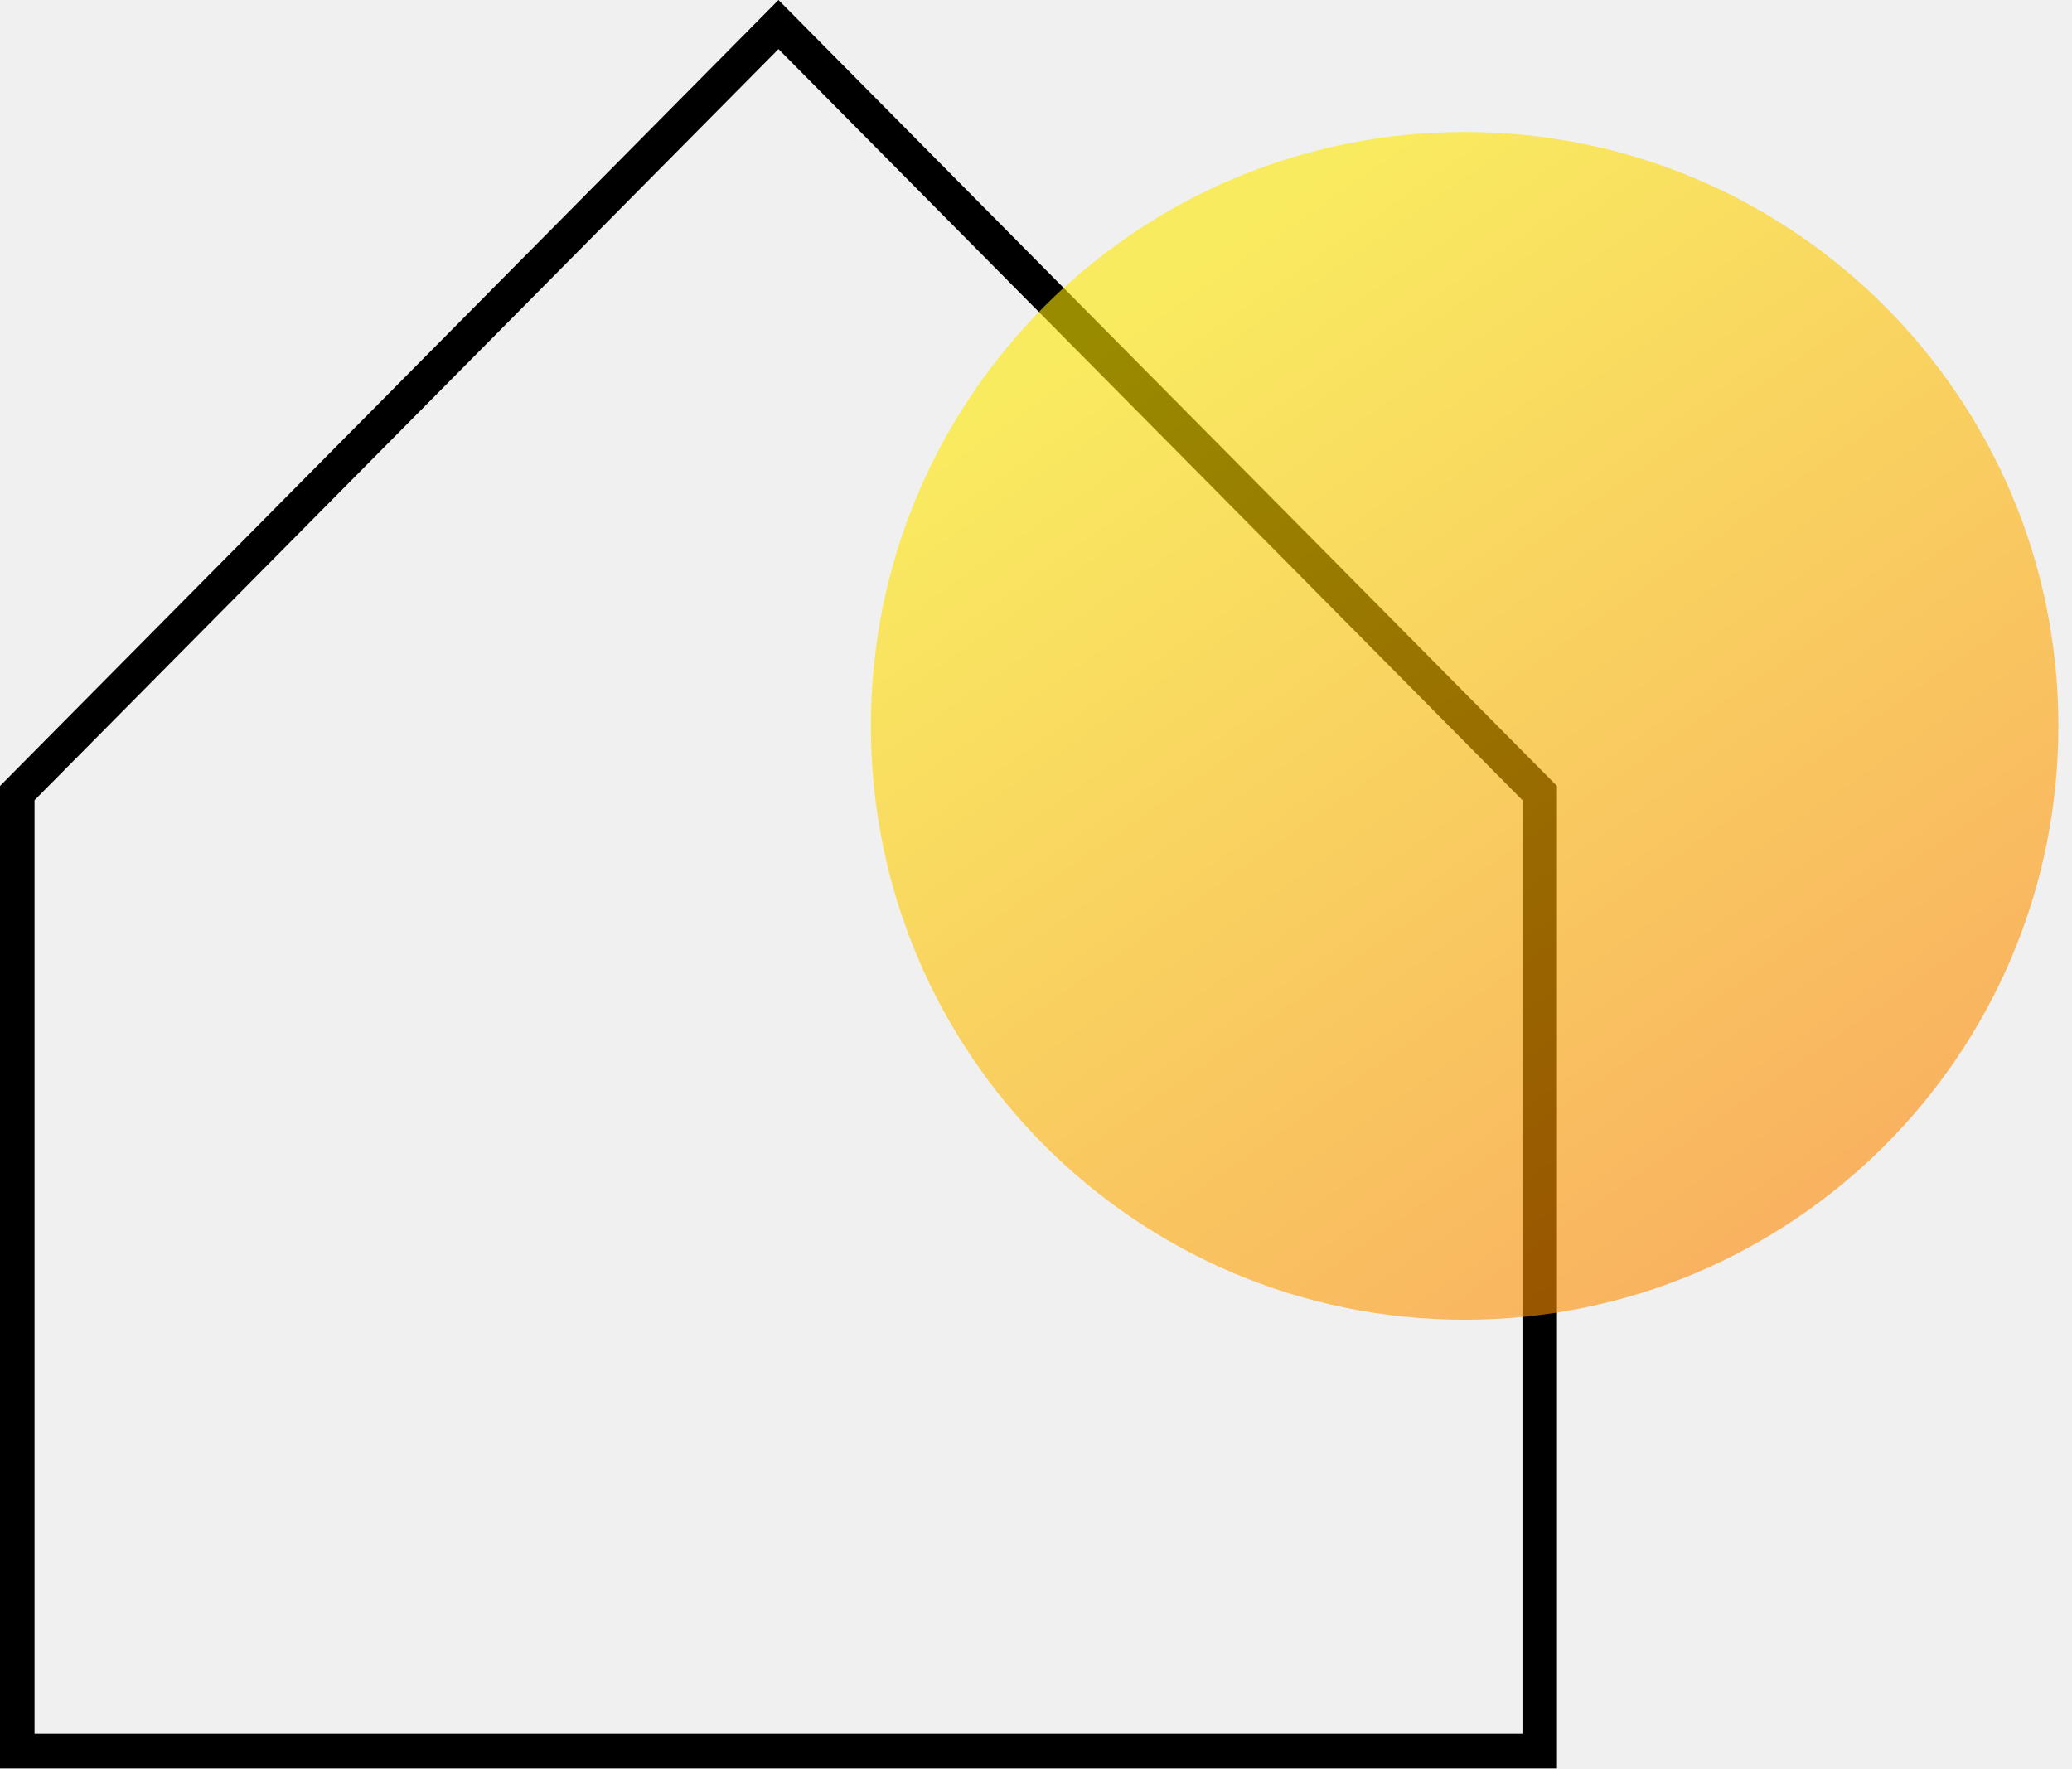
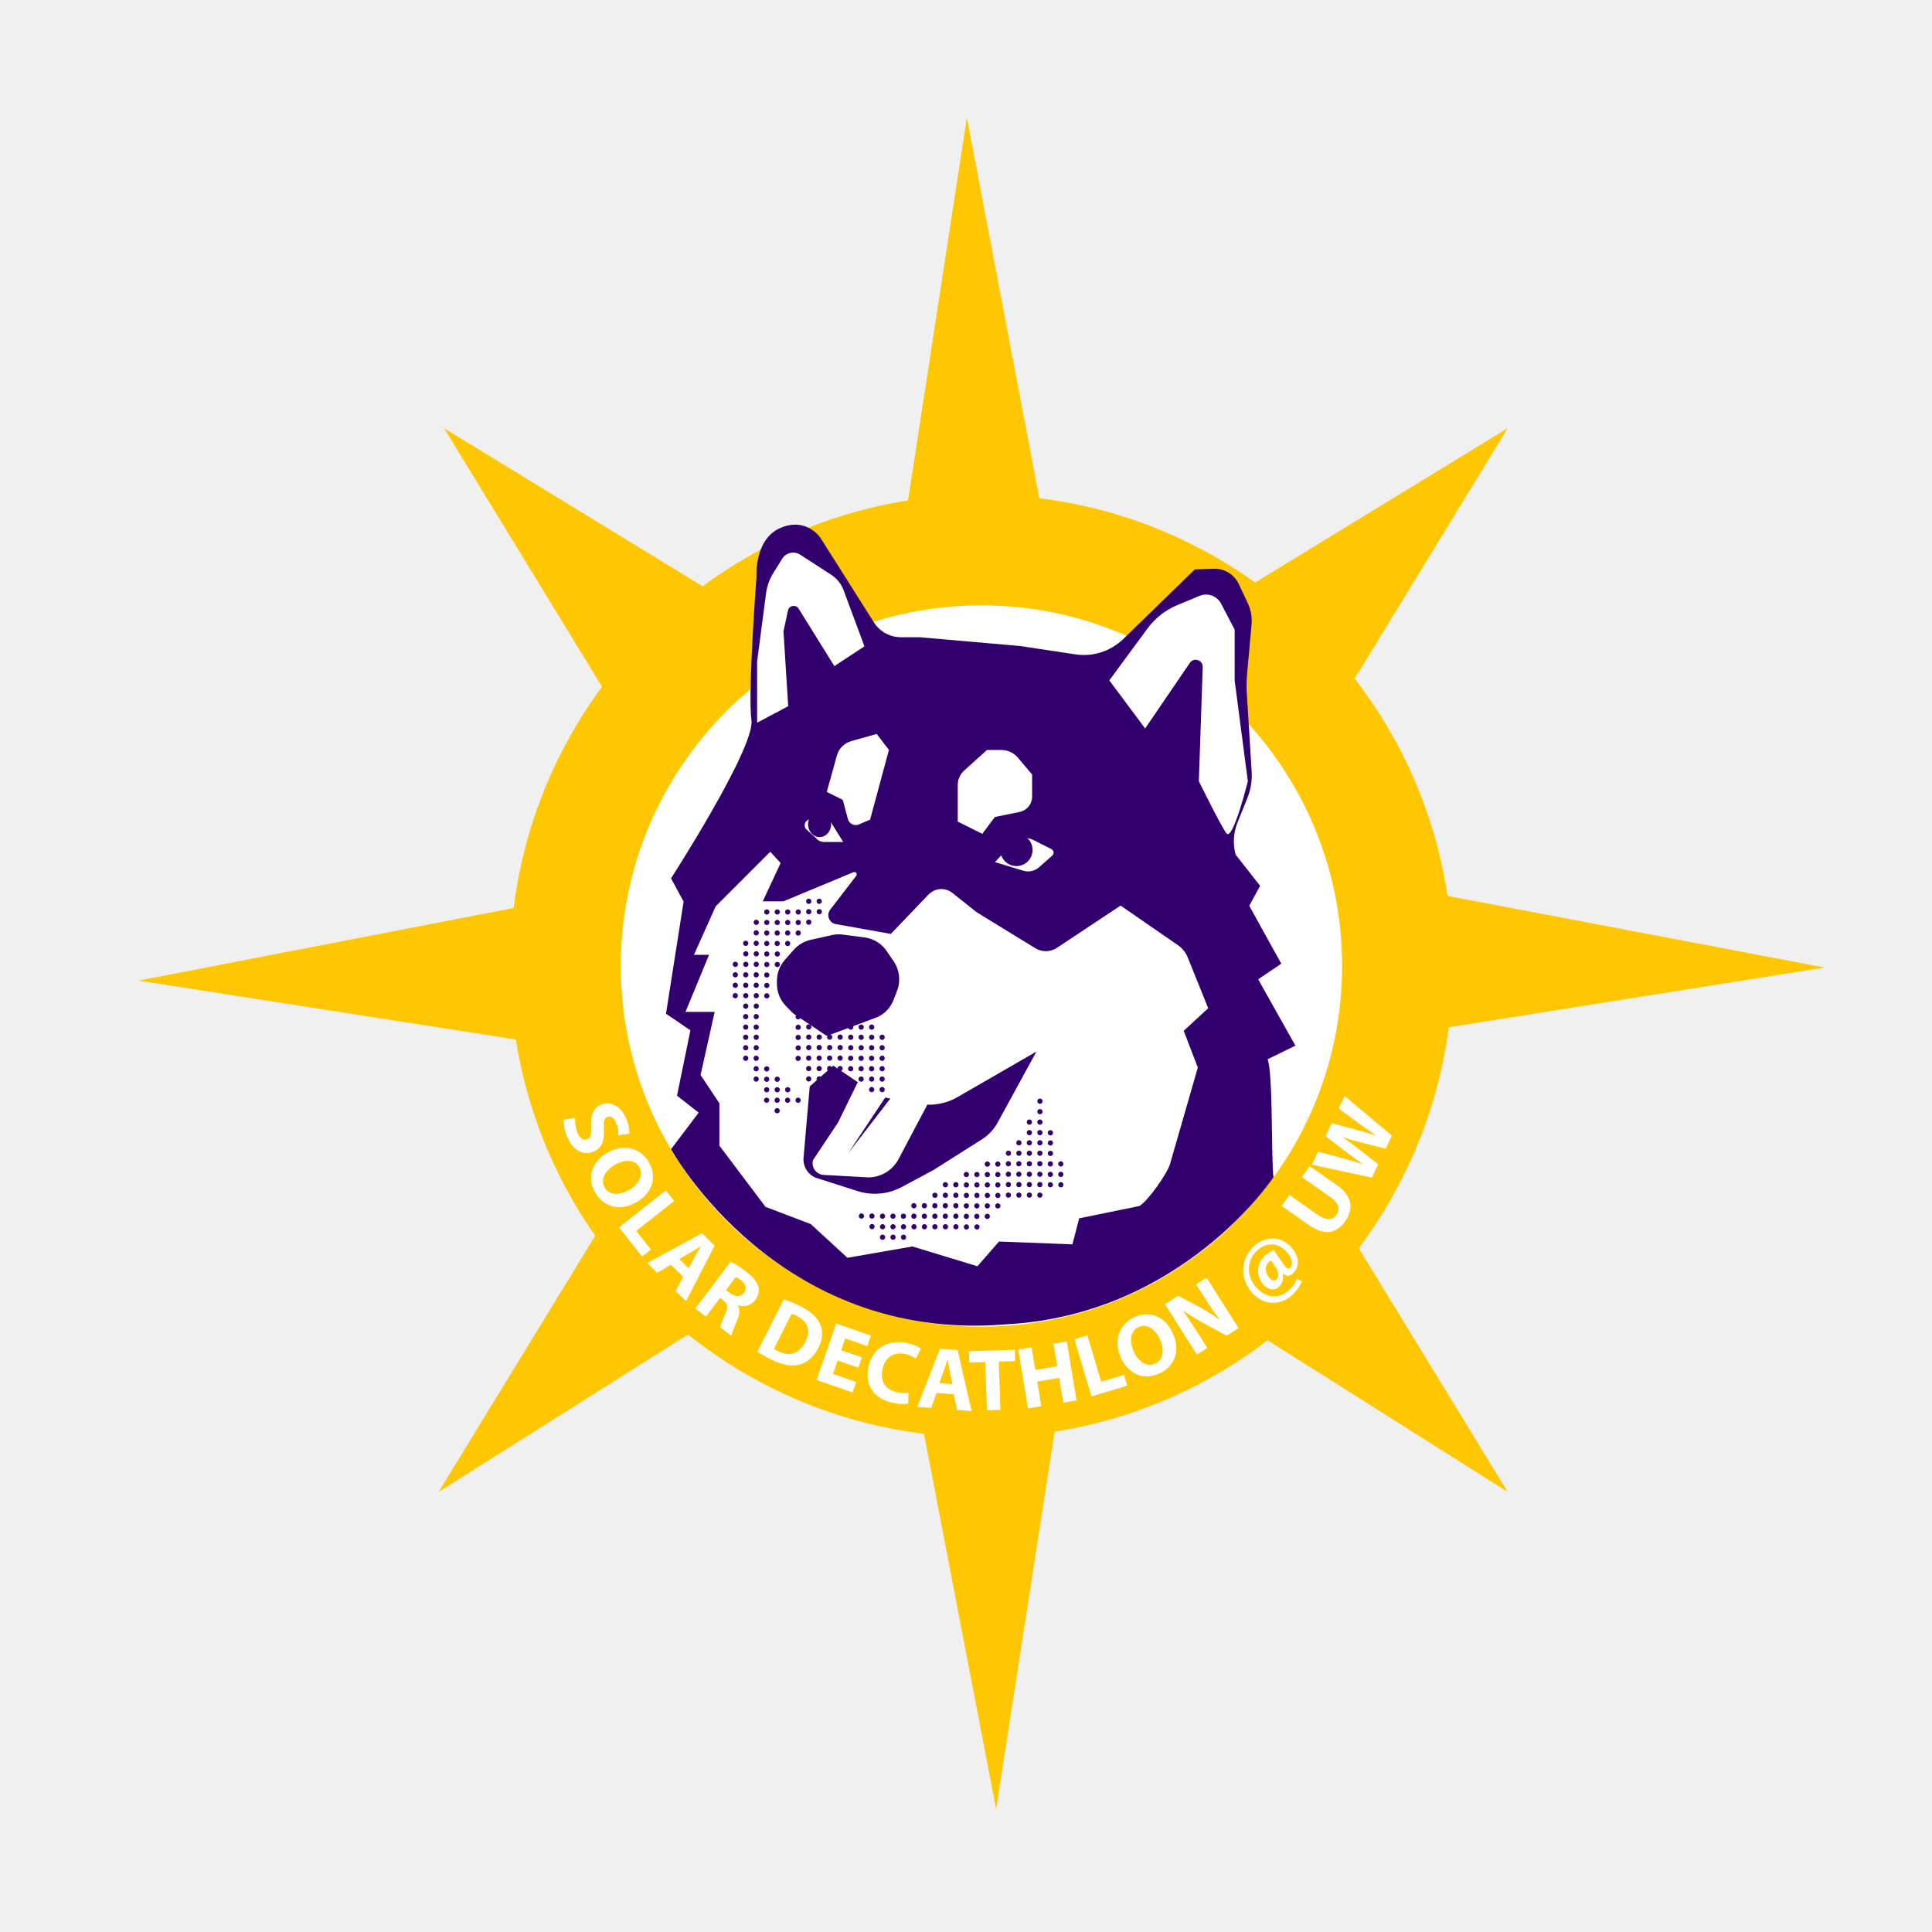
- <svg xmlns="http://www.w3.org/2000/svg" width="75" height="64" viewBox="0 0 75 64" fill="none">
-   <path d="M55.733 63.375H0.625V28.702L28.179 0.888L55.733 28.702V46.617V63.375Z" stroke="black" stroke-width="1.25" />
-   <ellipse cx="53.015" cy="26.269" rx="21.492" ry="21.492" transform="rotate(-180 53.015 26.2687)" fill="url(#paint0_linear_761_891)" fill-opacity="0.6" />
+ <svg xmlns="http://www.w3.org/2000/svg" version="1.1" viewBox="0 0 360 360">
  <defs>
-     <linearGradient id="paint0_linear_761_891" x1="63.922" y1="42.629" x2="40.665" y2="9.267" gradientUnits="userSpaceOnUse">
-       <stop offset="0.011" stop-color="#FFE700" />
-       <stop offset="1" stop-color="#FF8A00" />
-     </linearGradient>
+     <style>
+       .cls-1 {
+         fill: none;
+         stroke: #ffc700;
+         stroke-miterlimit: 10;
+         stroke-width: 30px;
+       }
+ 
+       .cls-2 {
+         fill: #32006e;
+       }
+ 
+       .cls-2, .cls-3, .cls-4, .cls-5 {
+         stroke-width: 0px;
+       }
+ 
+       .cls-3 {
+         fill: #4b2e83;
+       }
+ 
+       .cls-4 {
+         fill: #fff;
+       }
+ 
+       .cls-5 {
+         fill: #ffc700;
+       }
+     </style>
  </defs>
+   <g id="Layer_1" data-name="Layer 1">
+     <g>
+       <path class="cls-5" d="M182.21,112.42c5.32,0,10.5.55,15.48,1.58l-17.53-92.08-14.17,92.24c5.21-1.13,10.64-1.73,16.22-1.73Z" />
+       <path class="cls-5" d="M339.97,180.28l-88.21-16.75c1.33,5.1,2.03,10.43,2.03,15.91,0,5.09-.61,10.06-1.76,14.83l87.94-13.98Z" />
+       <path class="cls-5" d="M182.21,246.45c-4.89,0-9.67-.46-14.28-1.34l17.68,91.98,14.38-92.73c-5.69,1.36-11.64,2.09-17.78,2.09Z" />
+       <path class="cls-5" d="M110.62,179.43c0-4.59.49-9.07,1.43-13.4l-86.26,16.69,87.12,13.6c-1.5-5.4-2.29-11.05-2.29-16.89Z" />
+     </g>
+     <g>
+       <path class="cls-5" d="M216.6,119.11c10.47,5.73,19.26,14.12,25.48,24.26l38.86-63.59-64.35,39.33Z" />
+       <path class="cls-5" d="M149.08,120.34l-66.34-40.55,40.99,67.07c5.88-10.98,14.67-20.17,25.35-26.52Z" />
+       <path class="cls-5" d="M122.67,211.02l-40.94,66.98,65.11-41.11c-10.16-6.34-18.53-15.27-24.18-25.87Z" />
+       <path class="cls-5" d="M217.83,238.15l63.11,39.85-38.8-63.49c-5.98,9.78-14.36,17.92-24.31,23.64Z" />
+     </g>
+     <path class="cls-2" d="M197.1,242.12c-2.85,0-5.71-.04-8.56.17-1.43.11-2.87.21-4.3.21-.72,0-1.44-.05-2.15.02-.41.04-.82.1-1.21.2-.17.05-.34.09-.51.14-.3.07-.34.08-.11.02-1.35.06-2.5,1.11-2.5,2.5,0,1.31,1.14,2.56,2.5,2.5.78-.03,1.45-.3,2.21-.4.28-.04,1.25.02,1.78.02,1.44,0,2.87-.1,4.3-.21,2.85-.21,5.7-.16,8.56-.17,1.35,0,2.5-1.15,2.5-2.5s-1.14-2.5-2.5-2.5h0Z" />
+     <path class="cls-2" d="M199.58,247.6c-.25.04-.22.03.01,0,.36-.05.66-.07.99-.17.56-.18,1.01-.46,1.46-.85.24-.21.43-.45.65-.67.11-.11.22-.21.34-.32.49-.43-.18.06.14-.1.59-.31,1.14-.67,1.75-.95.16-.07.3-.13.06-.03.18-.08.36-.15.55-.22.36-.15.72-.29,1.08-.44.32-.13.65-.27.97-.39.17-.07.4-.11.54-.2.24-.15-.26-.02.03-.03.83-.02,1.59-.19,2.36-.47.18-.06.37-.1.54-.18.3-.13-.31,0,.04,0,.65-.01,1.28-.16,1.86-.44s1.1-.77,1.62-1.16c1.04-.79,1.69-2.19.9-3.42-.66-1.03-2.3-1.74-3.42-.9-.26.19-.51.39-.77.58-.15.11-.32.22-.46.35s-.5.23.09.07c.66-.18.12-.07-.06-.06-.3.03-.6.06-.9.12-.34.07-.66.19-.98.31-.14.05-.29.1-.43.15-.2.07-.28.07-.02.04-.5.05-1,.05-1.5.16-.68.15-1.34.49-1.99.75-1.35.54-2.75,1.04-3.99,1.8-.67.41-1.33.9-1.89,1.45-.1.1-.2.21-.29.32-.14.15-.59.48,0,.12.05-.03.66-.23.39-.17-.33.07-.67.08-1,.14-1.29.23-2.14,1.87-1.75,3.08.45,1.39,1.69,1.99,3.08,1.75h0Z" />
+     <g id="Layer_11" data-name="Layer 11">
+       <path class="cls-2" d="M177.79,242.21c-.74.14.42.02-.32.04-.21,0-.41.02-.62.01s-.41-.02-.62-.03c-.77-.06.43.11-.33-.05-.91-.19-1.81-.44-2.69-.73-1-.33-2.23-.91-3.28-.57-1.86.6-2.32,2.63-1.39,4.19l-.34-1.26.03-.3.64-1.1c-.31.39-.74.68-1.12,1-.83.68-.93,2.16-.39,3.03,1.08,1.73,2.88,1.36,4.58,1.2,1.27-.12,2.54-.24,3.81-.21.31,0,.61.02.91.05.09,0,1.04.11.62.06.6.08,1.19.18,1.79.27,1.41.21,2.82.4,4.24.3,1.3-.09,2.56-1.08,2.5-2.5-.06-1.27-1.1-2.6-2.5-2.5-.6.04-1.19.04-1.79,0-.26-.02-.51-.05-.77-.07-.58-.06.17.03-.36-.05-1.28-.2-2.57-.42-3.86-.51-1.14-.08-2.28-.03-3.41.07-.57.05-1.14.1-1.71.16-.26.02-.53.05-.79.07-.18.02-.35.03-.53.04-.4.01-.35.03.14.06l1.49,1.15-.06-.1-.39,3.03c.64-.53,1.3-1.01,1.64-1.8.19-.45.29-.83.27-1.33,0-.45-.12-.87-.34-1.26-.13-.23-.11-.17.07.19l-.25,1.93.08-.11-2.16,1.24c-.25,0-.36-.07-.06.04.15.05.3.09.45.14.34.11.68.23,1.02.34.68.22,1.37.43,2.08.59,1.69.38,3.34.46,5.05.13,1.29-.25,2.14-1.86,1.75-3.08-.44-1.37-1.7-2.01-3.08-1.75h0Z" />
+       <circle class="cls-4" cx="184.62" cy="179.34" r="71.71" />
+     </g>
+     <path class="cls-5" d="M182.88,92.18c-48.42,0-87.82,39.4-87.82,87.82s39.4,87.82,87.82,87.82,87.82-39.4,87.82-87.82-39.4-87.82-87.82-87.82ZM182.88,247.2c-37.05,0-67.2-30.14-67.2-67.2s30.14-67.2,67.2-67.2,67.2,30.14,67.2,67.2-30.14,67.2-67.2,67.2Z" />
+     <path class="cls-5" d="M168.42,263.09" />
+     <path class="cls-1" d="M245.93,185.58" />
+     <path class="cls-3" d="M208.01,200.31c1.06-2.23,2.71-4.12,3.74-6.37s1.6-4.83.72-7.23c-.99-2.72-3.59-4.25-6.26-5.03-2.93-.86-5.79.63-8.49,1.6-1.23.44-2.18,1.72-1.75,3.08.39,1.21,1.76,2.22,3.08,1.75,1.06-.38,2.13-.76,3.19-1.14.52-.18,1.03-.36,1.56-.51.63-.17-.26-.04.4-.06.6-.02-.16-.11.42.04.85.22,1.64.59,2.56,1.15.55.33-.15-.2.24.2.43.44-.18-.39.12.13.06.1.31.66.11.13.07.19.13.39.18.59.04.15.07.74.04.16.01.21.02.42.02.64s-.02.43-.04.64c.05-.45,0-.02-.06.18s-.11.41-.17.62c-.03.08-.25.69-.1.31-.19.47-.44.92-.69,1.36-1.01,1.78-2.28,3.39-3.16,5.24-.56,1.18-.37,2.75.9,3.42,1.11.59,2.82.36,3.42-.9h0Z" />
+     <g>
+       <path class="cls-4" d="M107.18,208.29c-.07.75.03,1.85.45,2.84.45,1.06,1.13,1.44,1.81,1.15.63-.27.79-.91.7-2.32-.12-1.96.33-3.48,1.82-4.11,1.74-.74,3.69.15,4.72,2.56.5,1.17.62,2.11.6,2.83l-2.07.28c.02-.49,0-1.35-.43-2.34-.43-1.01-1.1-1.29-1.62-1.07-.65.28-.7.96-.63,2.51.1,2.1-.49,3.34-1.93,3.96-1.71.73-3.73.05-4.93-2.77-.49-1.16-.67-2.45-.6-3.16l2.11-.35Z" />
+       <path class="cls-4" d="M118.74,223.92c-3.13,1.87-6.15,1.11-7.82-1.68-1.69-2.83-.54-5.77,2.18-7.4,2.85-1.7,6.09-1.15,7.77,1.67,1.75,2.93.51,5.84-2.13,7.42ZM114.5,217.1c-1.87,1.12-2.66,2.78-1.8,4.22.87,1.46,2.75,1.47,4.6.36,1.72-1.03,2.7-2.72,1.82-4.2-.87-1.46-2.76-1.49-4.62-.38Z" />
+       <path class="cls-4" d="M124.06,221.82l1.56,1.97-7.07,5.58,2.74,3.47-1.65,1.31-4.3-5.44,8.72-6.89Z" />
+       <path class="cls-4" d="M125.01,235.68l-2.56,1.49-1.85-1.82,10.21-5.55,2.35,2.31-5.33,10.35-1.93-1.9,1.39-2.64-2.28-2.24ZM128.33,236.32l1.16-2.17c.32-.6.77-1.34,1.1-1.92l-.02-.02c-.57.35-1.29.84-1.87,1.17l-2.13,1.22,1.75,1.72Z" />
+       <path class="cls-4" d="M136.15,235.08c.73.38,1.74,1.01,2.81,1.82,1.32.99,2.09,1.89,2.35,2.87.21.82.04,1.66-.58,2.48-.85,1.13-2.24,1.3-3.21,1l-.03.04c.43.71.33,1.56-.06,2.55-.48,1.21-1.09,2.57-1.17,3.05l-2.06-1.55c.06-.36.37-1.24.95-2.53.59-1.3.44-1.87-.38-2.51l-.6-.45-2.62,3.49-1.99-1.5,6.59-8.76ZM135.27,240.39l.79.59c1,.75,1.97.69,2.56-.08.61-.81.37-1.65-.55-2.34-.48-.36-.79-.54-.96-.61l-1.84,2.45Z" />
+       <path class="cls-4" d="M146.06,242.11c.89.28,2.01.74,3.13,1.31,1.88.95,2.94,1.92,3.53,3.11.64,1.29.68,2.83-.2,4.58-.96,1.9-2.31,2.87-3.67,3.2-1.48.35-3.29-.04-5.23-1.02-1.17-.59-1.96-1.07-2.48-1.43l4.91-9.75ZM144.22,251.34c.18.14.49.3.76.43,2.02,1.04,3.93.59,5.12-1.79,1.04-2.06.38-3.75-1.55-4.72-.49-.25-.84-.37-1.06-.43l-3.27,6.5Z" />
+       <path class="cls-4" d="M159.96,254.86l-3.87-1.34-.87,2.5,4.32,1.5-.68,1.95-6.7-2.33,3.65-10.51,6.47,2.25-.68,1.94-4.1-1.42-.76,2.19,3.87,1.34-.67,1.93Z" />
+       <path class="cls-4" d="M169.23,261.54c-.49.12-1.57.15-2.88-.13-3.76-.82-5.2-3.59-4.53-6.69.8-3.71,3.9-5.18,7.19-4.47,1.28.28,2.2.74,2.57,1.06l-.92,1.84c-.44-.32-1.1-.67-1.98-.86-1.94-.42-3.72.43-4.24,2.85-.47,2.18.52,3.83,2.71,4.3.75.16,1.6.19,2.13.09l-.05,2.01Z" />
+       <path class="cls-4" d="M174.51,259.56l-1,2.79-2.59-.2,4.24-10.83,3.28.25,2.6,11.36-2.7-.21-.63-2.91-3.19-.25ZM177.47,257.91l-.51-2.41c-.14-.67-.27-1.52-.39-2.18h-.03c-.21.64-.44,1.47-.67,2.1l-.84,2.3,2.45.19Z" />
+       <path class="cls-4" d="M183.61,253.79l-3,.1-.07-2.11,8.55-.28.07,2.11-3.04.1.29,9-2.51.08-.29-9Z" />
+       <path class="cls-4" d="M192.22,251.05l.7,4.22,4.09-.67-.7-4.22,2.48-.41,1.81,10.97-2.48.41-.76-4.59-4.09.67.76,4.59-2.48.41-1.81-10.97,2.48-.41Z" />
+       <path class="cls-4" d="M200.21,249.54l2.41-.72,2.58,8.64,4.24-1.27.6,2.02-6.65,1.99-3.19-10.66Z" />
+       <path class="cls-4" d="M218.54,248.44c1.47,3.34.34,6.24-2.64,7.55-3.02,1.33-5.8-.18-7.07-3.08-1.34-3.04-.38-6.18,2.61-7.5,3.12-1.37,5.86.21,7.1,3.03ZM211.25,251.8c.88,1.99,2.43,2.99,3.97,2.31,1.55-.68,1.8-2.54.93-4.52-.81-1.83-2.36-3.02-3.95-2.32-1.56.69-1.82,2.56-.95,4.54Z" />
+       <path class="cls-4" d="M223.02,252.41l-5.95-9.39,2.47-1.57,4.13,2.21c1.19.63,2.48,1.46,3.57,2.25l.03-.03c-.92-1.16-1.76-2.4-2.66-3.82l-1.73-2.74,1.95-1.24,5.95,9.4-2.22,1.41-4.3-2.34c-1.2-.66-2.58-1.47-3.73-2.29l-.04.04c.85,1.2,1.72,2.52,2.69,4.05l1.79,2.82-1.95,1.23Z" />
+       <path class="cls-4" d="M242.57,238.77c-.4,1.01-.92,1.7-1.77,2.51-1.98,1.89-5.08,2.14-7.32-.2-2.33-2.43-2.57-6.24.11-8.81,2.1-2.01,4.99-2,6.9,0,1.67,1.74,1.74,3.77.45,5-.56.54-1.25.62-1.9.06l-.03.03c.2.96-.02,1.78-.66,2.39-.77.74-1.89.7-2.83-.28-1.39-1.46-1.57-3.8.14-5.44.53-.5,1.25-.95,1.69-1.07l1.76,2.55c.55.81.95,1.06,1.29.74.53-.47.54-1.74-.77-3.11-1.49-1.56-3.63-1.79-5.48-.03-1.83,1.75-2.06,4.7.12,6.97,1.91,2,4.26,1.91,6.04.21.61-.58,1.13-1.33,1.38-2.03l.87.49ZM236.81,234.86c-.13.07-.27.16-.42.3-.79.75-.66,2.12.21,3.03.43.45.9.55,1.29.18.44-.42.37-1.43-.18-2.22l-.91-1.3Z" />
+       <path class="cls-4" d="M240.27,222.67l5.23,3.67c1.57,1.1,2.8,1.06,3.53.02.76-1.08.41-2.21-1.2-3.34l-5.23-3.67,1.44-2.06,5.11,3.58c2.81,1.97,3.15,4.32,1.48,6.71-1.61,2.3-3.83,2.74-6.72.71l-5.08-3.57,1.44-2.06Z" />
+       <path class="cls-4" d="M255.61,219.43l-11.17-2.4,1.16-2.43,4.5,1.21c1.3.35,2.7.77,3.79,1.09v-.03c-1-.68-2.09-1.49-3.21-2.34l-3.7-2.82,1.15-2.41,4.62,1.22c1.27.34,2.43.68,3.61,1.07v-.03c-1.03-.69-2.09-1.46-3.19-2.25l-3.72-2.77,1.1-2.31,8.81,7.37-1.17,2.45-4.73-1.2c-1.1-.28-2.12-.57-3.32-.99v.03c1.04.71,1.91,1.32,2.81,2.05l3.86,3.01-1.18,2.49Z" />
+     </g>
+   </g>
+   <g id="Black">
+     <path class="cls-2" d="M125.03,214.15l5.16-6.83-4.04-3.16,2.5-12.17-4.55-3.1,3.28-20.89-2.34-4.33s15.68-24.34,14.98-29.48c-.7-5.15.94-26.68.94-26.68,0,0-.47-7.02,4.45-9.13,4.91-2.11,7.49,1.87,7.49,1.87l9.95,15.73c1.09,1.72,2.98,2.76,5.02,2.76h3.52l18.72,1.64,10.25,1.55c3.28.5,6.59-.57,8.97-2.88l13.31-12.95,3.51-.12c1.99-.07,3.84,1.06,4.69,2.86l1.67,3.56c.58,1.24.83,2.61.7,3.97l-.84,9.35c-.1,1.11-.11,2.23-.05,3.34l.91,14.76c.1,1.66-.17,3.32-.79,4.86l-1.83,4.53c-.78,1.92-.91,4.04-.37,6.04l4.56,5.81-2.02,3.72,5.97,10.79-4.3,2.9c.05.18,6.86,12.2,6.93,12.37l-5.18,2.54c1.04,2.61.65,19.21,1.1,21.98,0,0-16.97,25.69-49.88,27.41-42.67,3.56-62.38-32.65-62.38-32.65Z" />
+   </g>
+   <g id="White">
+     <path class="cls-4" d="M173.04,166.66l-7.05,7.36-10.25-1.83c-1.25-.22-1.81-1.69-1.04-2.69l4.84-6.3c.28-.36-.1-.85-.52-.68l-13.03,5.43h-3.86l3.33-7.13-1.93-2.11-10.18,10.18-4.04,9.03h2.81l-4.39,10.63h5.44l-2.63,11.76,3.51,5.27v7.9l8.6,11.41,8.42,3.2,6.84,6.28,12.11-2.11,12.11,3.69,4.02-4.61,13.68.53,1.26-4.85,11.23-2.3c1.57-.91,5.19-6.06,5.69-7.8l5.19-18-2.63-6.84,4.56-4.21-3.82-9.48c-.37-.91-1-1.7-1.81-2.26l-10.69-7.39-11.86,7.87c-1.22.81-2.8.84-4.05.07l-10.94-6.72-4.5-3.58c-1.33-1.06-3.24-.93-4.42.3Z" />
+     <path class="cls-4" d="M183.02,155.37l-4.56-2.28v-6.83c0-1.01.43-1.98,1.18-2.66l4.26-3.85h2.69c1.19,0,2.31.52,3.08,1.43l2.65,3.14v4.14c0,1.37-.97,2.55-2.31,2.83l-4.62.94-2.37,3.16Z" />
+     <path class="cls-4" d="M154.06,147.56l2.98,1.49.95,3.57c.24.89,1.21,1.36,2.06,1l2.08-.89,3.51-12.99-2.28-2.98-4.76,1.34c-1.29.37-2.3,1.38-2.66,2.68l-1.88,6.78Z" />
+     <path class="cls-4" d="M206.71,126.77l7.11-9.66c1.43-1.94,3.37-3.46,5.6-4.38l4.12-1.7c1.5-.62,3.23,0,3.99,1.45l2.53,4.83v9.48l2.46,18.78s-2.61,10.5-3.86,9.83c-.61-.33-5.27-9.83-5.27-9.83l.72-21.27c.04-1.32-1.66-1.87-2.4-.78l-8.33,12.22-6.67-8.95Z" />
+     <path class="cls-4" d="M161.08,120.45l-3.89-10.48c-.43-1.17-1.24-2.17-2.28-2.85l-5.8-3.76c-1.13-.73-2.65-.4-3.36.75l-1.63,2.62c-.73,1.17-1.2,2.49-1.38,3.86l-1.66,12.66v11.41l5.79-3.07-.88-13.96.84-3.88c.21-.95,1.46-1.17,1.98-.34l6.66,10.71,5.62-3.69Z" />
+   </g>
+   <g id="Layer_5" data-name="Layer 5">
+     <path class="cls-2" d="M157.03,174.15l4.08.53c1.66.22,3.15,1.13,4.09,2.51l1.33,1.95c1.09,1.6,1.33,3.63.64,5.44l-.66,1.72c-.55,1.43-1.64,2.6-3.04,3.24l-6.46,2.96c-1.33.61-2.84.7-4.24.26l-.28-.09c-.92-.29-1.76-.81-2.43-1.5l-3.62-3.72c-1.07-1.1-1.67-2.57-1.67-4.11v-.58c0-1.43.52-2.81,1.47-3.89l1.66-1.88c.82-.93,1.92-1.58,3.13-1.86l3.96-.89c.67-.15,1.37-.18,2.06-.09Z" />
+     <path class="cls-2" d="M193.14,195.92l-7.25,13.26c-.69,1.27-1.7,2.34-2.91,3.11l-9.08,5.75-5.84,3.13c-2.55,1.37-5.55,1.64-8.3.76l-7.8-2.49h0c-1.47-.63-2.36-2.13-2.23-3.72l1.15-13.27c.12-1.42,1.05-2.64,2.38-3.14l2.03-.76,7.02,4.74,8.06,2.19c2.71.73,5.6.36,8.03-1.04l14.75-8.51Z" />
+     <polygon class="cls-4" points="149.4 174.1 154.73 167.01 141.07 170.7 136.27 180.54 138.15 197.32 145.17 207.44 149.71 204.43 142.36 197.32 142.12 187.32 145.4 178.89 149.4 174.1" />
+   </g>
+   <g id="Layer_6" data-name="Layer 6">
+     <polygon class="cls-4" points="163.46 189.54 166.72 203.86 159.85 201.63 155.29 198.55 150.87 202.45 147.74 195.92 147.74 188.8 154.06 193.04 163.46 189.54" />
+     <path class="cls-4" d="M172.8,205.83l-5.37,10.16c-1.1,2.08-3.26,3.39-5.62,3.4l-8.32-.46c-1.39-.08-2.36-1.41-2-2.76l4.66-7,3.69-7.54,12.95,4.21Z" />
+     <path class="cls-4" d="M150.7,152.71l1.8-.23c.91-.29,1.91.07,2.42.88l2.2,3.53h-3.56c-.57,0-1.12-.25-1.48-.69l-1.88-1.71c-.51-.6-.24-1.53.51-1.77Z" />
+     <path class="cls-4" d="M185.39,160.64l3.24-3.43c1.01-1.07,2.61-1.35,3.92-.69l3.37,1.7c.46.23.54.86.16,1.2l-2.48,2.19c-.38.33-.83.56-1.3.68-.52.13-1.08.12-1.61-.04l-5.3-1.61Z" />
+   </g>
+   <g id="Layer_7" data-name="Layer 7">
+     <g>
+       <circle class="cls-2" cx="193.78" cy="205.19" r=".49" />
+       <circle class="cls-2" cx="193.78" cy="207.14" r=".49" />
+       <circle class="cls-2" cx="191.81" cy="209.09" r=".49" />
+       <circle class="cls-2" cx="191.81" cy="211.05" r=".49" />
+       <circle class="cls-2" cx="193.77" cy="209.09" r=".49" />
+       <circle class="cls-2" cx="193.77" cy="211.05" r=".49" />
+       <circle class="cls-2" cx="195.73" cy="211.08" r=".49" />
+     </g>
+     <g>
+       <g>
+         <circle class="cls-2" cx="162.49" cy="228.56" r=".49" />
+         <circle class="cls-2" cx="164.45" cy="228.59" r=".49" />
+         <circle class="cls-2" cx="164.45" cy="230.54" r=".49" />
+         <circle class="cls-2" cx="166.4" cy="228.59" r=".49" />
+         <circle class="cls-2" cx="166.4" cy="230.54" r=".49" />
+         <circle class="cls-2" cx="168.36" cy="228.59" r=".49" />
+         <circle class="cls-2" cx="168.36" cy="230.54" r=".49" />
+         <circle class="cls-2" cx="170.31" cy="228.59" r=".49" />
+         <circle class="cls-2" cx="172.26" cy="228.59" r=".49" />
+         <circle class="cls-2" cx="174.21" cy="228.59" r=".49" />
+         <circle class="cls-2" cx="176.17" cy="228.59" r=".49" />
+         <circle class="cls-2" cx="178.12" cy="228.59" r=".49" />
+         <circle class="cls-2" cx="180.08" cy="228.62" r=".49" />
+         <circle class="cls-2" cx="182.04" cy="228.62" r=".49" />
+       </g>
+       <g>
+         <circle class="cls-2" cx="180.07" cy="218.86" r=".49" />
+         <circle class="cls-2" cx="182.03" cy="218.86" r=".49" />
+         <circle class="cls-2" cx="183.98" cy="216.91" r=".49" />
+         <circle class="cls-2" cx="183.98" cy="218.86" r=".49" />
+         <circle class="cls-2" cx="185.93" cy="216.91" r=".49" />
+         <circle class="cls-2" cx="185.93" cy="218.86" r=".49" />
+         <g>
+           <circle class="cls-2" cx="160.52" cy="226.59" r=".49" />
+           <circle class="cls-2" cx="162.47" cy="226.59" r=".49" />
+           <circle class="cls-2" cx="164.44" cy="226.62" r=".49" />
+           <circle class="cls-2" cx="166.39" cy="226.62" r=".49" />
+           <circle class="cls-2" cx="168.34" cy="226.62" r=".49" />
+           <circle class="cls-2" cx="170.29" cy="224.67" r=".49" />
+           <circle class="cls-2" cx="170.29" cy="226.62" r=".49" />
+           <circle class="cls-2" cx="174.21" cy="222.72" r=".49" />
+           <circle class="cls-2" cx="176.16" cy="220.76" r=".49" />
+           <circle class="cls-2" cx="176.16" cy="222.72" r=".49" />
+           <circle class="cls-2" cx="178.11" cy="220.76" r=".49" />
+           <circle class="cls-2" cx="178.11" cy="222.72" r=".49" />
+           <circle class="cls-2" cx="172.25" cy="224.67" r=".49" />
+           <circle class="cls-2" cx="172.25" cy="226.62" r=".49" />
+           <circle class="cls-2" cx="174.2" cy="224.67" r=".49" />
+           <circle class="cls-2" cx="174.2" cy="226.62" r=".49" />
+           <circle class="cls-2" cx="176.15" cy="224.67" r=".49" />
+           <circle class="cls-2" cx="176.15" cy="226.62" r=".49" />
+           <circle class="cls-2" cx="178.11" cy="224.67" r=".49" />
+           <circle class="cls-2" cx="178.11" cy="226.62" r=".49" />
+           <circle class="cls-2" cx="180.08" cy="220.79" r=".49" />
+           <circle class="cls-2" cx="180.08" cy="222.75" r=".49" />
+           <circle class="cls-2" cx="182.03" cy="220.79" r=".49" />
+           <circle class="cls-2" cx="182.03" cy="222.75" r=".49" />
+           <circle class="cls-2" cx="183.98" cy="220.79" r=".49" />
+           <circle class="cls-2" cx="183.98" cy="222.75" r=".49" />
+           <circle class="cls-2" cx="185.93" cy="220.79" r=".49" />
+           <circle class="cls-2" cx="185.93" cy="222.75" r=".49" />
+           <circle class="cls-2" cx="180.07" cy="224.7" r=".49" />
+           <circle class="cls-2" cx="180.07" cy="226.65" r=".49" />
+           <circle class="cls-2" cx="182.02" cy="224.7" r=".49" />
+           <circle class="cls-2" cx="182.02" cy="226.65" r=".49" />
+           <circle class="cls-2" cx="183.97" cy="224.7" r=".49" />
+           <circle class="cls-2" cx="183.97" cy="226.65" r=".49" />
+           <circle class="cls-2" cx="185.93" cy="224.7" r=".49" />
+         </g>
+       </g>
+     </g>
+     <g>
+       <circle class="cls-2" cx="187.91" cy="214.89" r=".49" />
+       <circle class="cls-2" cx="189.86" cy="212.94" r=".49" />
+       <circle class="cls-2" cx="189.86" cy="214.89" r=".49" />
+       <circle class="cls-2" cx="191.81" cy="212.94" r=".49" />
+       <circle class="cls-2" cx="191.81" cy="214.89" r=".49" />
+       <circle class="cls-2" cx="193.77" cy="212.94" r=".49" />
+       <circle class="cls-2" cx="193.77" cy="214.89" r=".49" />
+       <circle class="cls-2" cx="187.9" cy="216.85" r=".49" />
+       <circle class="cls-2" cx="187.9" cy="218.8" r=".49" />
+       <circle class="cls-2" cx="189.85" cy="216.85" r=".49" />
+       <circle class="cls-2" cx="189.85" cy="218.8" r=".49" />
+       <circle class="cls-2" cx="191.81" cy="216.85" r=".49" />
+       <circle class="cls-2" cx="191.81" cy="218.8" r=".49" />
+       <circle class="cls-2" cx="193.76" cy="216.85" r=".49" />
+       <circle class="cls-2" cx="193.76" cy="218.8" r=".49" />
+       <circle class="cls-2" cx="195.73" cy="212.97" r=".49" />
+       <circle class="cls-2" cx="195.73" cy="214.92" r=".49" />
+       <circle class="cls-2" cx="195.72" cy="216.88" r=".49" />
+       <circle class="cls-2" cx="195.72" cy="218.83" r=".49" />
+       <circle class="cls-2" cx="197.67" cy="216.88" r=".49" />
+       <circle class="cls-2" cx="197.67" cy="218.83" r=".49" />
+       <g>
+         <circle class="cls-2" cx="187.9" cy="220.73" r=".49" />
+         <circle class="cls-2" cx="187.9" cy="222.69" r=".49" />
+         <circle class="cls-2" cx="189.86" cy="220.73" r=".49" />
+         <circle class="cls-2" cx="189.86" cy="222.69" r=".49" />
+         <circle class="cls-2" cx="191.81" cy="220.73" r=".49" />
+         <circle class="cls-2" cx="191.81" cy="222.69" r=".49" />
+         <circle class="cls-2" cx="193.76" cy="220.73" r=".49" />
+         <circle class="cls-2" cx="193.76" cy="222.69" r=".49" />
+         <circle class="cls-2" cx="195.72" cy="220.76" r=".49" />
+         <circle class="cls-2" cx="197.68" cy="220.76" r=".49" />
+       </g>
+     </g>
+   </g>
+   <g id="Layer_8" data-name="Layer 8">
+     <g>
+       <g>
+         <circle class="cls-2" cx="137.02" cy="179.69" r=".49" />
+         <circle class="cls-2" cx="138.97" cy="177.73" r=".49" />
+         <circle class="cls-2" cx="138.97" cy="179.69" r=".49" />
+         <circle class="cls-2" cx="140.92" cy="177.73" r=".49" />
+         <circle class="cls-2" cx="140.92" cy="179.69" r=".49" />
+         <circle class="cls-2" cx="137.01" cy="181.64" r=".49" />
+         <circle class="cls-2" cx="137.01" cy="183.59" r=".49" />
+         <circle class="cls-2" cx="138.96" cy="181.64" r=".49" />
+         <circle class="cls-2" cx="138.96" cy="183.59" r=".49" />
+         <circle class="cls-2" cx="140.91" cy="181.64" r=".49" />
+         <circle class="cls-2" cx="140.91" cy="183.59" r=".49" />
+         <circle class="cls-2" cx="142.88" cy="177.76" r=".49" />
+         <circle class="cls-2" cx="142.88" cy="179.72" r=".49" />
+         <circle class="cls-2" cx="144.84" cy="177.76" r=".49" />
+         <circle class="cls-2" cx="144.84" cy="179.72" r=".49" />
+         <circle class="cls-2" cx="142.88" cy="181.67" r=".49" />
+         <circle class="cls-2" cx="142.88" cy="183.62" r=".49" />
+         <g>
+           <circle class="cls-2" cx="137.01" cy="185.53" r=".49" />
+           <circle class="cls-2" cx="138.96" cy="185.53" r=".49" />
+           <circle class="cls-2" cx="138.96" cy="187.48" r=".49" />
+           <circle class="cls-2" cx="140.92" cy="185.53" r=".49" />
+           <circle class="cls-2" cx="140.92" cy="187.48" r=".49" />
+           <circle class="cls-2" cx="138.95" cy="189.43" r=".49" />
+           <circle class="cls-2" cx="138.95" cy="191.39" r=".49" />
+           <circle class="cls-2" cx="140.91" cy="189.43" r=".49" />
+           <circle class="cls-2" cx="140.91" cy="191.39" r=".49" />
+           <circle class="cls-2" cx="142.88" cy="185.56" r=".49" />
+           <circle class="cls-2" cx="148.73" cy="189.46" r=".49" />
+           <circle class="cls-2" cx="148.73" cy="191.42" r=".49" />
+         </g>
+       </g>
+       <g>
+         <circle class="cls-2" cx="140.92" cy="171.86" r=".49" />
+         <circle class="cls-2" cx="138.95" cy="175.77" r=".49" />
+         <circle class="cls-2" cx="140.91" cy="173.82" r=".49" />
+         <circle class="cls-2" cx="140.91" cy="175.77" r=".49" />
+         <circle class="cls-2" cx="142.88" cy="169.94" r=".49" />
+         <circle class="cls-2" cx="142.88" cy="171.89" r=".49" />
+         <circle class="cls-2" cx="144.83" cy="169.94" r=".49" />
+         <circle class="cls-2" cx="144.83" cy="171.89" r=".49" />
+         <circle class="cls-2" cx="146.78" cy="169.94" r=".49" />
+         <circle class="cls-2" cx="146.78" cy="171.89" r=".49" />
+         <circle class="cls-2" cx="148.74" cy="169.94" r=".49" />
+         <circle class="cls-2" cx="148.74" cy="171.89" r=".49" />
+         <circle class="cls-2" cx="142.87" cy="173.85" r=".49" />
+         <circle class="cls-2" cx="142.87" cy="175.8" r=".49" />
+         <circle class="cls-2" cx="144.82" cy="173.85" r=".49" />
+         <circle class="cls-2" cx="144.82" cy="175.8" r=".49" />
+         <circle class="cls-2" cx="146.77" cy="173.85" r=".49" />
+         <circle class="cls-2" cx="146.77" cy="175.8" r=".49" />
+         <circle class="cls-2" cx="148.73" cy="173.85" r=".49" />
+       </g>
+     </g>
+     <g>
+       <g>
+         <circle class="cls-2" cx="150.7" cy="191.36" r=".49" />
+         <circle class="cls-2" cx="158.52" cy="191.39" r=".49" />
+         <circle class="cls-2" cx="160.47" cy="191.39" r=".49" />
+         <circle class="cls-2" cx="162.42" cy="191.39" r=".49" />
+       </g>
+       <g>
+         <circle class="cls-2" cx="150.7" cy="167.94" r=".49" />
+         <circle class="cls-2" cx="152.65" cy="167.94" r=".49" />
+         <g>
+           <circle class="cls-2" cx="150.7" cy="169.88" r=".49" />
+           <circle class="cls-2" cx="150.7" cy="171.83" r=".49" />
+           <circle class="cls-2" cx="152.66" cy="169.88" r=".49" />
+         </g>
+       </g>
+     </g>
+     <g>
+       <circle class="cls-2" cx="138.95" cy="193.28" r=".49" />
+       <circle class="cls-2" cx="138.95" cy="195.23" r=".49" />
+       <circle class="cls-2" cx="140.91" cy="193.28" r=".49" />
+       <circle class="cls-2" cx="140.91" cy="195.23" r=".49" />
+       <circle class="cls-2" cx="138.95" cy="197.19" r=".49" />
+       <circle class="cls-2" cx="140.9" cy="197.19" r=".49" />
+       <circle class="cls-2" cx="140.9" cy="199.14" r=".49" />
+       <circle class="cls-2" cx="148.73" cy="193.31" r=".49" />
+       <circle class="cls-2" cx="148.73" cy="195.26" r=".49" />
+       <circle class="cls-2" cx="142.86" cy="199.17" r=".49" />
+       <circle class="cls-2" cx="148.72" cy="197.21" r=".49" />
+       <g>
+         <circle class="cls-2" cx="140.9" cy="201.07" r=".49" />
+         <circle class="cls-2" cx="142.86" cy="201.1" r=".49" />
+         <circle class="cls-2" cx="142.86" cy="203.06" r=".49" />
+         <circle class="cls-2" cx="144.82" cy="201.1" r=".49" />
+         <circle class="cls-2" cx="144.82" cy="203.06" r=".49" />
+         <circle class="cls-2" cx="146.77" cy="203.06" r=".49" />
+         <circle class="cls-2" cx="142.85" cy="205.01" r=".49" />
+         <circle class="cls-2" cx="144.81" cy="205.01" r=".49" />
+         <circle class="cls-2" cx="144.81" cy="206.96" r=".49" />
+         <circle class="cls-2" cx="146.76" cy="205.01" r=".49" />
+         <circle class="cls-2" cx="148.71" cy="205.01" r=".49" />
+       </g>
+     </g>
+     <g>
+       <circle class="cls-2" cx="150.7" cy="193.25" r=".49" />
+       <circle class="cls-2" cx="150.7" cy="195.2" r=".49" />
+       <circle class="cls-2" cx="152.65" cy="193.25" r=".49" />
+       <circle class="cls-2" cx="152.65" cy="195.2" r=".49" />
+       <circle class="cls-2" cx="154.6" cy="193.25" r=".49" />
+       <circle class="cls-2" cx="154.6" cy="195.2" r=".49" />
+       <circle class="cls-2" cx="156.55" cy="193.25" r=".49" />
+       <circle class="cls-2" cx="156.55" cy="195.2" r=".49" />
+       <circle class="cls-2" cx="150.69" cy="197.16" r=".49" />
+       <circle class="cls-2" cx="150.69" cy="199.11" r=".49" />
+       <circle class="cls-2" cx="152.64" cy="197.16" r=".49" />
+       <circle class="cls-2" cx="152.64" cy="199.11" r=".49" />
+       <circle class="cls-2" cx="154.59" cy="197.16" r=".49" />
+       <circle class="cls-2" cx="154.59" cy="199.11" r=".49" />
+       <circle class="cls-2" cx="156.54" cy="197.16" r=".49" />
+       <circle class="cls-2" cx="156.54" cy="199.11" r=".49" />
+       <circle class="cls-2" cx="158.52" cy="193.28" r=".49" />
+       <circle class="cls-2" cx="158.52" cy="195.23" r=".49" />
+       <circle class="cls-2" cx="160.47" cy="193.28" r=".49" />
+       <circle class="cls-2" cx="160.47" cy="195.23" r=".49" />
+       <circle class="cls-2" cx="162.42" cy="193.28" r=".49" />
+       <circle class="cls-2" cx="162.42" cy="195.23" r=".49" />
+       <circle class="cls-2" cx="164.37" cy="193.28" r=".49" />
+       <circle class="cls-2" cx="164.37" cy="195.23" r=".49" />
+       <circle class="cls-2" cx="158.51" cy="197.19" r=".49" />
+       <circle class="cls-2" cx="158.51" cy="199.14" r=".49" />
+       <circle class="cls-2" cx="160.46" cy="197.19" r=".49" />
+       <circle class="cls-2" cx="160.46" cy="199.14" r=".49" />
+       <circle class="cls-2" cx="162.41" cy="197.19" r=".49" />
+       <circle class="cls-2" cx="162.41" cy="199.14" r=".49" />
+       <circle class="cls-2" cx="164.37" cy="197.19" r=".49" />
+       <circle class="cls-2" cx="164.37" cy="199.14" r=".49" />
+       <g>
+         <circle class="cls-2" cx="150.69" cy="201.04" r=".49" />
+         <circle class="cls-2" cx="152.64" cy="201.04" r=".49" />
+         <circle class="cls-2" cx="160.46" cy="201.07" r=".49" />
+         <circle class="cls-2" cx="162.42" cy="201.07" r=".49" />
+         <circle class="cls-2" cx="162.42" cy="203.03" r=".49" />
+         <circle class="cls-2" cx="164.37" cy="201.07" r=".49" />
+         <circle class="cls-2" cx="164.37" cy="203.03" r=".49" />
+       </g>
+     </g>
+   </g>
+   <g id="Layer_9" data-name="Layer 9">
+     <polygon class="cls-2" points="164.94 204.52 158.02 214.92 165.9 204.7 164.94 204.52" />
+   </g>
+   <g id="Layer_10" data-name="Layer 10">
+     <circle class="cls-2" cx="189.4" cy="158.38" r="3" />
+     <ellipse class="cls-2" cx="152.72" cy="153.59" rx="2.15" ry="2.39" />
+   </g>
</svg>
